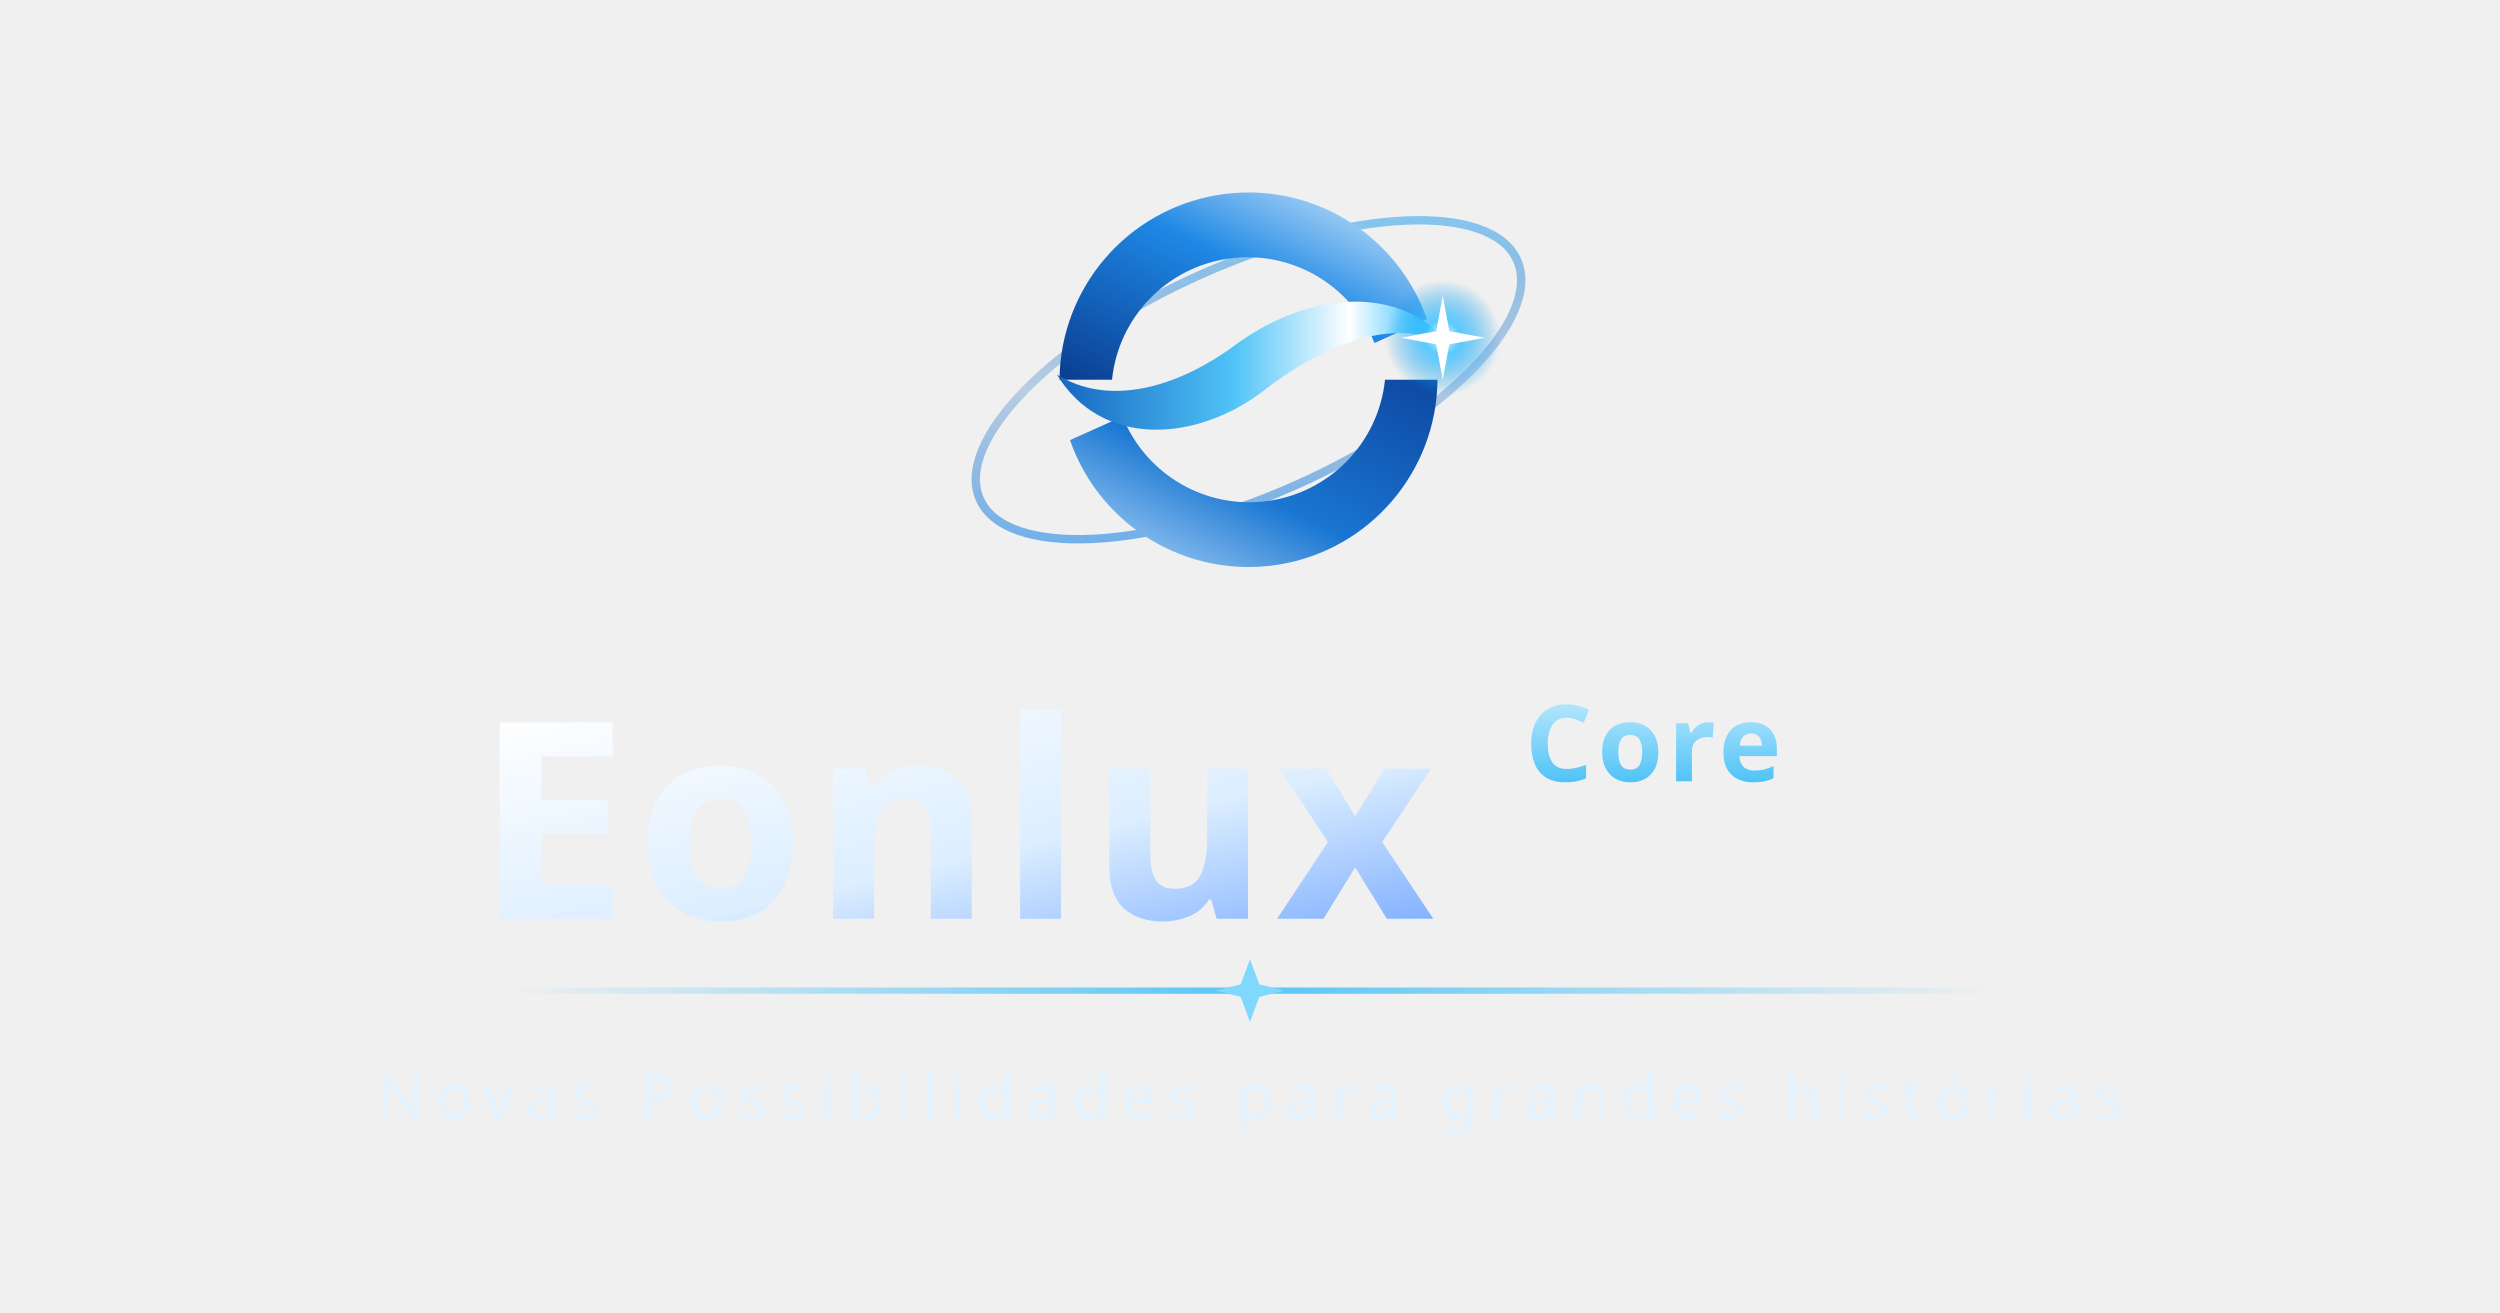
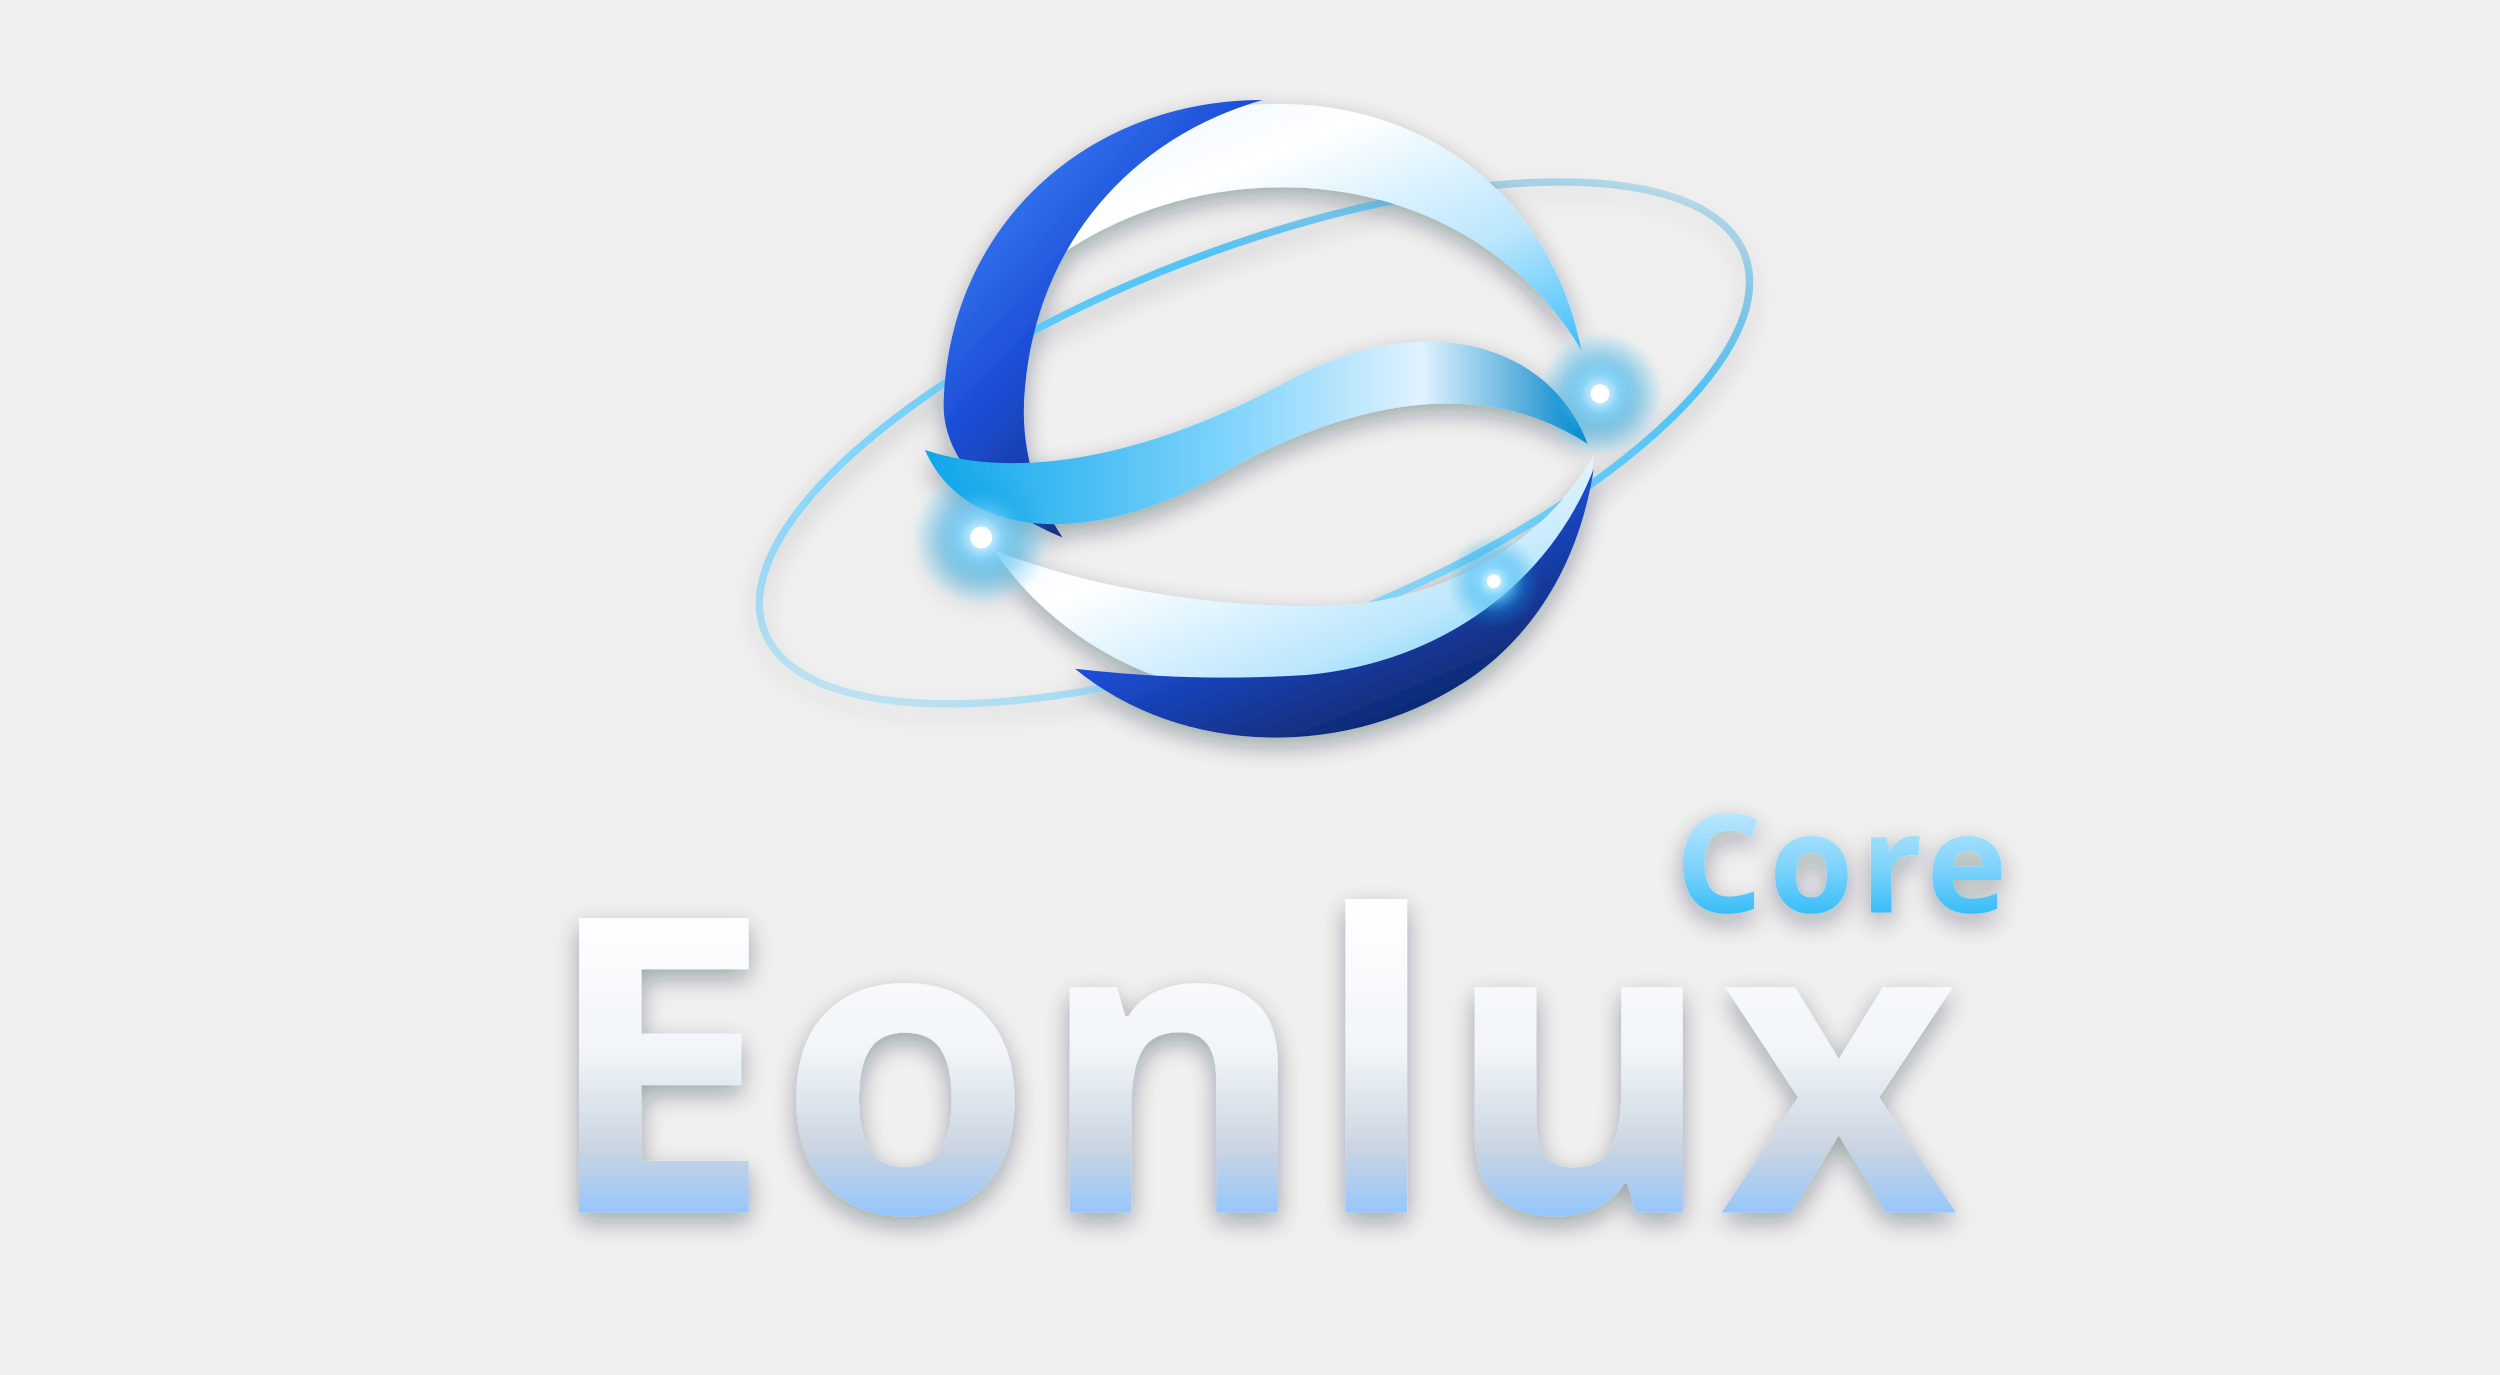
- <svg xmlns="http://www.w3.org/2000/svg" viewBox="0 0 800 420" width="800" height="420">
+ <svg xmlns="http://www.w3.org/2000/svg" viewBox="0 0 800 440" width="800" height="440" fill="none">
  <defs>
-     <linearGradient id="ringTop" x1="0%" y1="100%" x2="100%" y2="0%">
-       <stop offset="0%" stop-color="#0A3D91" />
-       <stop offset="55%" stop-color="#1E88E5" />
-       <stop offset="100%" stop-color="#E3F2FD" />
+     <linearGradient id="sphereDarkBlue" x1="15%" y1="10%" x2="75%" y2="85%">
+       <stop offset="0%" stop-color="#3B82F6" />
+       <stop offset="45%" stop-color="#1D4ED8" />
+       <stop offset="100%" stop-color="#0F296E" />
    </linearGradient>
-     <linearGradient id="ringBottom" x1="100%" y1="0%" x2="0%" y2="100%">
-       <stop offset="0%" stop-color="#0D47A1" />
-       <stop offset="55%" stop-color="#1976D2" />
-       <stop offset="100%" stop-color="#BBDEFB" />
+     <linearGradient id="sphereSilver" x1="0%" y1="0%" x2="100%" y2="100%">
+       <stop offset="0%" stop-color="#E0F2FE" />
+       <stop offset="35%" stop-color="#FFFFFF" />
+       <stop offset="70%" stop-color="#BAE6FD" />
+       <stop offset="100%" stop-color="#38BDF8" />
    </linearGradient>
-     <linearGradient id="waveRibbon" x1="0%" y1="50%" x2="100%" y2="50%">
-       <stop offset="0%" stop-color="#1565C0" />
-       <stop offset="45%" stop-color="#4FC3F7" />
-       <stop offset="75%" stop-color="#FFFFFF" />
-       <stop offset="100%" stop-color="#00B0FF" />
+     <linearGradient id="sphereCyan" x1="0%" y1="50%" x2="100%" y2="50%">
+       <stop offset="0%" stop-color="#0EA5E9" />
+       <stop offset="45%" stop-color="#7DD3FC" />
+       <stop offset="75%" stop-color="#E0F2FE" />
+       <stop offset="100%" stop-color="#0284C7" />
    </linearGradient>
-     <linearGradient id="orbitStroke" x1="0%" y1="100%" x2="100%" y2="0%">
-       <stop offset="0%" stop-color="#42A5F5" stop-opacity="0.85" />
-       <stop offset="50%" stop-color="#1565C0" stop-opacity="0.25" />
-       <stop offset="100%" stop-color="#80D8FF" stop-opacity="0.95" />
+     <linearGradient id="orbitRing" x1="0%" y1="75%" x2="100%" y2="25%">
+       <stop offset="0%" stop-color="#38BDF8" stop-opacity="0.15" />
+       <stop offset="30%" stop-color="#7DD3FC" stop-opacity="0.85" />
+       <stop offset="70%" stop-color="#38BDF8" stop-opacity="0.85" />
+       <stop offset="100%" stop-color="#0284C7" stop-opacity="0.1" />
    </linearGradient>
-     <radialGradient id="starFlare" cx="50%" cy="50%" r="50%">
+     <radialGradient id="flareGlow" cx="50%" cy="50%" r="50%">
      <stop offset="0%" stop-color="#FFFFFF" stop-opacity="1" />
-       <stop offset="30%" stop-color="#40C4FF" stop-opacity="0.85" />
-       <stop offset="100%" stop-color="#0091EA" stop-opacity="0" />
+       <stop offset="30%" stop-color="#7DD3FC" stop-opacity="0.85" />
+       <stop offset="70%" stop-color="#0EA5E9" stop-opacity="0.25" />
+       <stop offset="100%" stop-color="#0EA5E9" stop-opacity="0" />
    </radialGradient>
-     <linearGradient id="wordmarkGrad" x1="0%" y1="0%" x2="100%" y2="100%">
+     <linearGradient id="eonluxTextGrad" x1="0%" y1="0%" x2="0%" y2="100%">
      <stop offset="0%" stop-color="#FFFFFF" />
-       <stop offset="60%" stop-color="#DCEEFF" />
-       <stop offset="100%" stop-color="#82B1FF" />
+       <stop offset="48%" stop-color="#F1F5F9" />
+       <stop offset="78%" stop-color="#CBD5E1" />
+       <stop offset="100%" stop-color="#93C5FD" />
    </linearGradient>
-     <linearGradient id="coreGrad" x1="0%" y1="0%" x2="0%" y2="100%">
-       <stop offset="0%" stop-color="#B3E5FC" />
-       <stop offset="100%" stop-color="#4FC3F7" />
+     <linearGradient id="coreTextGrad" x1="0%" y1="0%" x2="0%" y2="100%">
+       <stop offset="0%" stop-color="#BAE6FD" />
+       <stop offset="55%" stop-color="#7DD3FC" />
+       <stop offset="100%" stop-color="#38BDF8" />
    </linearGradient>
-     <linearGradient id="dividerLine" x1="0%" y1="50%" x2="100%" y2="50%">
-       <stop offset="0%" stop-color="#4FC3F7" stop-opacity="0" />
-       <stop offset="50%" stop-color="#4FC3F7" stop-opacity="0.95" />
-       <stop offset="100%" stop-color="#4FC3F7" stop-opacity="0" />
-     </linearGradient>
+     <filter id="softShadow" x="-10%" y="-10%" width="120%" height="120%">
+       <feDropShadow dx="0" dy="3" stdDeviation="4" flood-color="#0F172A" flood-opacity="0.35" />
+     </filter>
  </defs>
-   <g transform="translate(292, 14) scale(0.84)">
-     <ellipse cx="128" cy="128" rx="112" ry="44" transform="rotate(-24 128 128)" fill="none" stroke="url(#orbitStroke)" stroke-width="3.2" />
-     <path d="M 56 128 A 72 72 0 0 1 196 105 L 176 114 A 52 52 0 0 0 76 128 Z" fill="url(#ringTop)" />
-     <path d="M 200 128 A 72 72 0 0 1 60 151 L 80 142 A 52 52 0 0 0 180 128 Z" fill="url(#ringBottom)" />
-     <path d="M 55 126 C 72 154, 108 152, 134 132 C 156 115, 182 104, 204 114 C 186 92, 152 94, 124 114 C 100 132, 74 138, 55 126 Z" fill="url(#waveRibbon)" />
-     <circle cx="202" cy="112" r="22" fill="url(#starFlare)" />
-     <path d="M 202 96 L 204.5 109.5 L 218 112 L 204.5 114.5 L 202 128 L 199.5 114.5 L 186 112 L 199.5 109.5 Z" fill="#FFFFFF" />
+   <g id="eonlux-logo" transform="translate(400, 138)" filter="url(#softShadow)">
+     <ellipse cx="0" cy="4" rx="168" ry="62" transform="rotate(-21)" stroke="url(#orbitRing)" stroke-width="2.4" fill="none" />
+     <g id="sphere-core">
+       <path d="M -92 -24 C -84 -78, -34 -110, 22 -104 C 66 -99, 98 -68, 106 -26 C 88 -56, 56 -76, 16 -78 C -34 -80, -74 -54, -92 -24 Z" fill="url(#sphereSilver)" />
+       <path d="M -98 -10 C -96 -66, -52 -106, 4 -106 C -38 -94, -68 -60, -72 -14 C -74 6, -68 22, -60 34 C -84 24, -99 8, -98 -10 Z" fill="url(#sphereDarkBlue)" />
+       <path d="M -104 6 C -92 34, -52 38, -10 14 C 32 -10, 74 -18, 108 4 C 96 -28, 56 -40, 12 -16 C -32 8, -74 16, -104 6 Z" fill="url(#sphereCyan)" />
+       <path d="M -82 38 C -56 76, -8 94, 42 82 C 82 72, 106 42, 110 8 C 92 38, 60 56, 20 56 C -26 56, -62 46, -82 38 Z" fill="url(#sphereSilver)" />
+       <path d="M -56 76 C -22 104, 32 106, 72 78 C 94 62, 106 38, 110 12 C 96 48, 62 74, 18 78 C -14 80, -38 78, -56 76 Z" fill="url(#sphereDarkBlue)" />
+     </g>
+     <circle cx="-86" cy="34" r="22" fill="url(#flareGlow)" />
+     <circle cx="-86" cy="34" r="3.5" fill="#FFFFFF" />
+     <circle cx="112" cy="-12" r="20" fill="url(#flareGlow)" />
+     <circle cx="112" cy="-12" r="3" fill="#FFFFFF" />
+     <circle cx="78" cy="48" r="15" fill="url(#flareGlow)" />
+     <circle cx="78" cy="48" r="2.2" fill="#FFFFFF" />
  </g>
-   <text x="152" y="294" font-family="'Noto Sans', 'Liberation Sans', 'DejaVu Sans', sans-serif" font-size="88" font-weight="700" letter-spacing="2" fill="url(#wordmarkGrad)">Eonlux</text>
-   <text x="488" y="250" font-family="'Noto Sans', 'Liberation Sans', 'DejaVu Sans', sans-serif" font-size="34" font-weight="700" letter-spacing="1.5" fill="url(#coreGrad)">Core</text>
-   <rect x="160" y="316" width="480" height="2" fill="url(#dividerLine)" />
-   <path d="M 400 307 L 403 315 L 411 317 L 403 319 L 400 327 L 397 319 L 389 317 L 397 315 Z" fill="#80D8FF" />
-   <text x="400" y="358" text-anchor="middle" font-family="'Noto Sans', 'Liberation Sans', 'DejaVu Sans', sans-serif" font-size="20" font-weight="400" letter-spacing="3.5" fill="#E3F2FD">Novas Possibilidades para grandes histórias</text>
+   <g id="eonlux-core-typography" filter="url(#softShadow)">
+     <text x="536" y="292" font-family="'Eurostile', 'Bank Gothic', 'Orbitron', 'Exo 2', 'Segoe UI', sans-serif" font-size="44" font-weight="700" letter-spacing="2" fill="url(#coreTextGrad)">Core</text>
+     <text x="400" y="388" text-anchor="middle" font-family="'Eurostile', 'Bank Gothic', 'Orbitron', 'Exo 2', 'Segoe UI', sans-serif" font-size="132" font-weight="700" letter-spacing="1.5" fill="url(#eonluxTextGrad)">Eonlux</text>
+   </g>
</svg>
